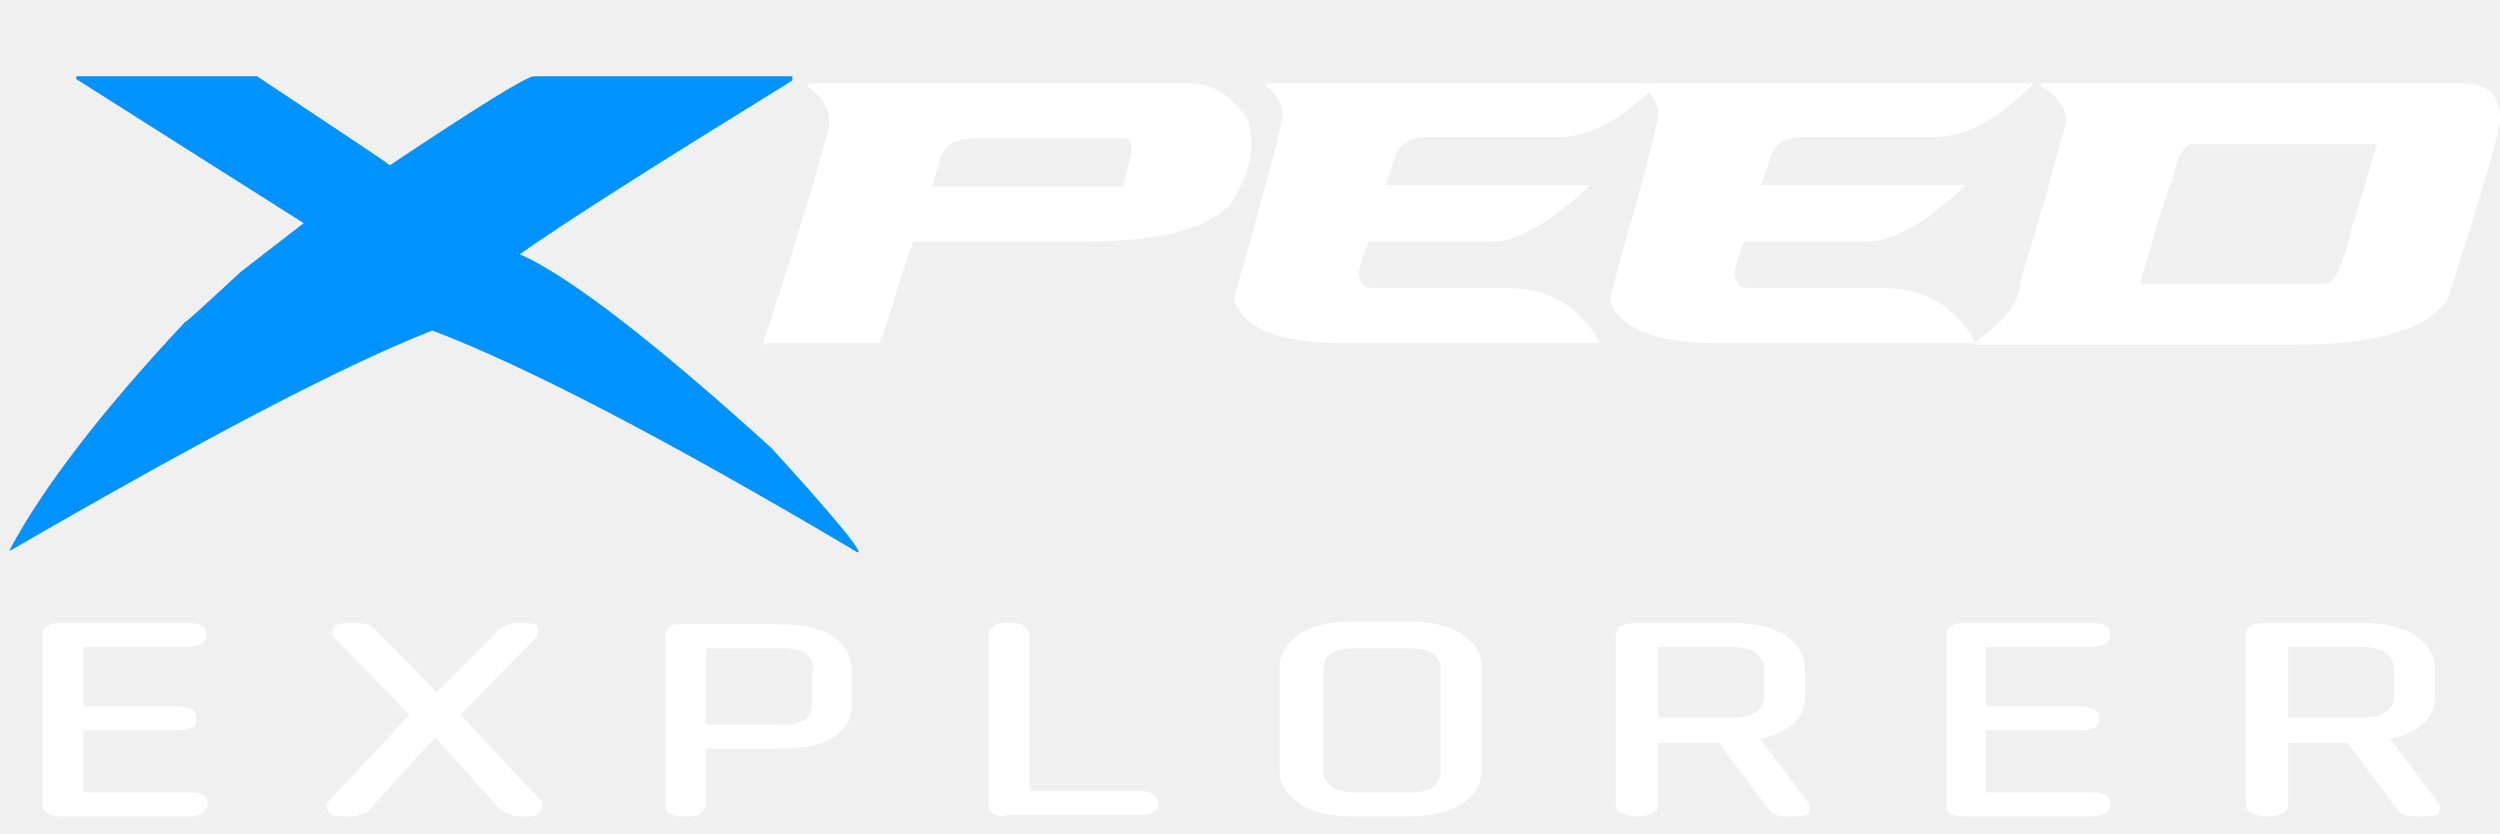
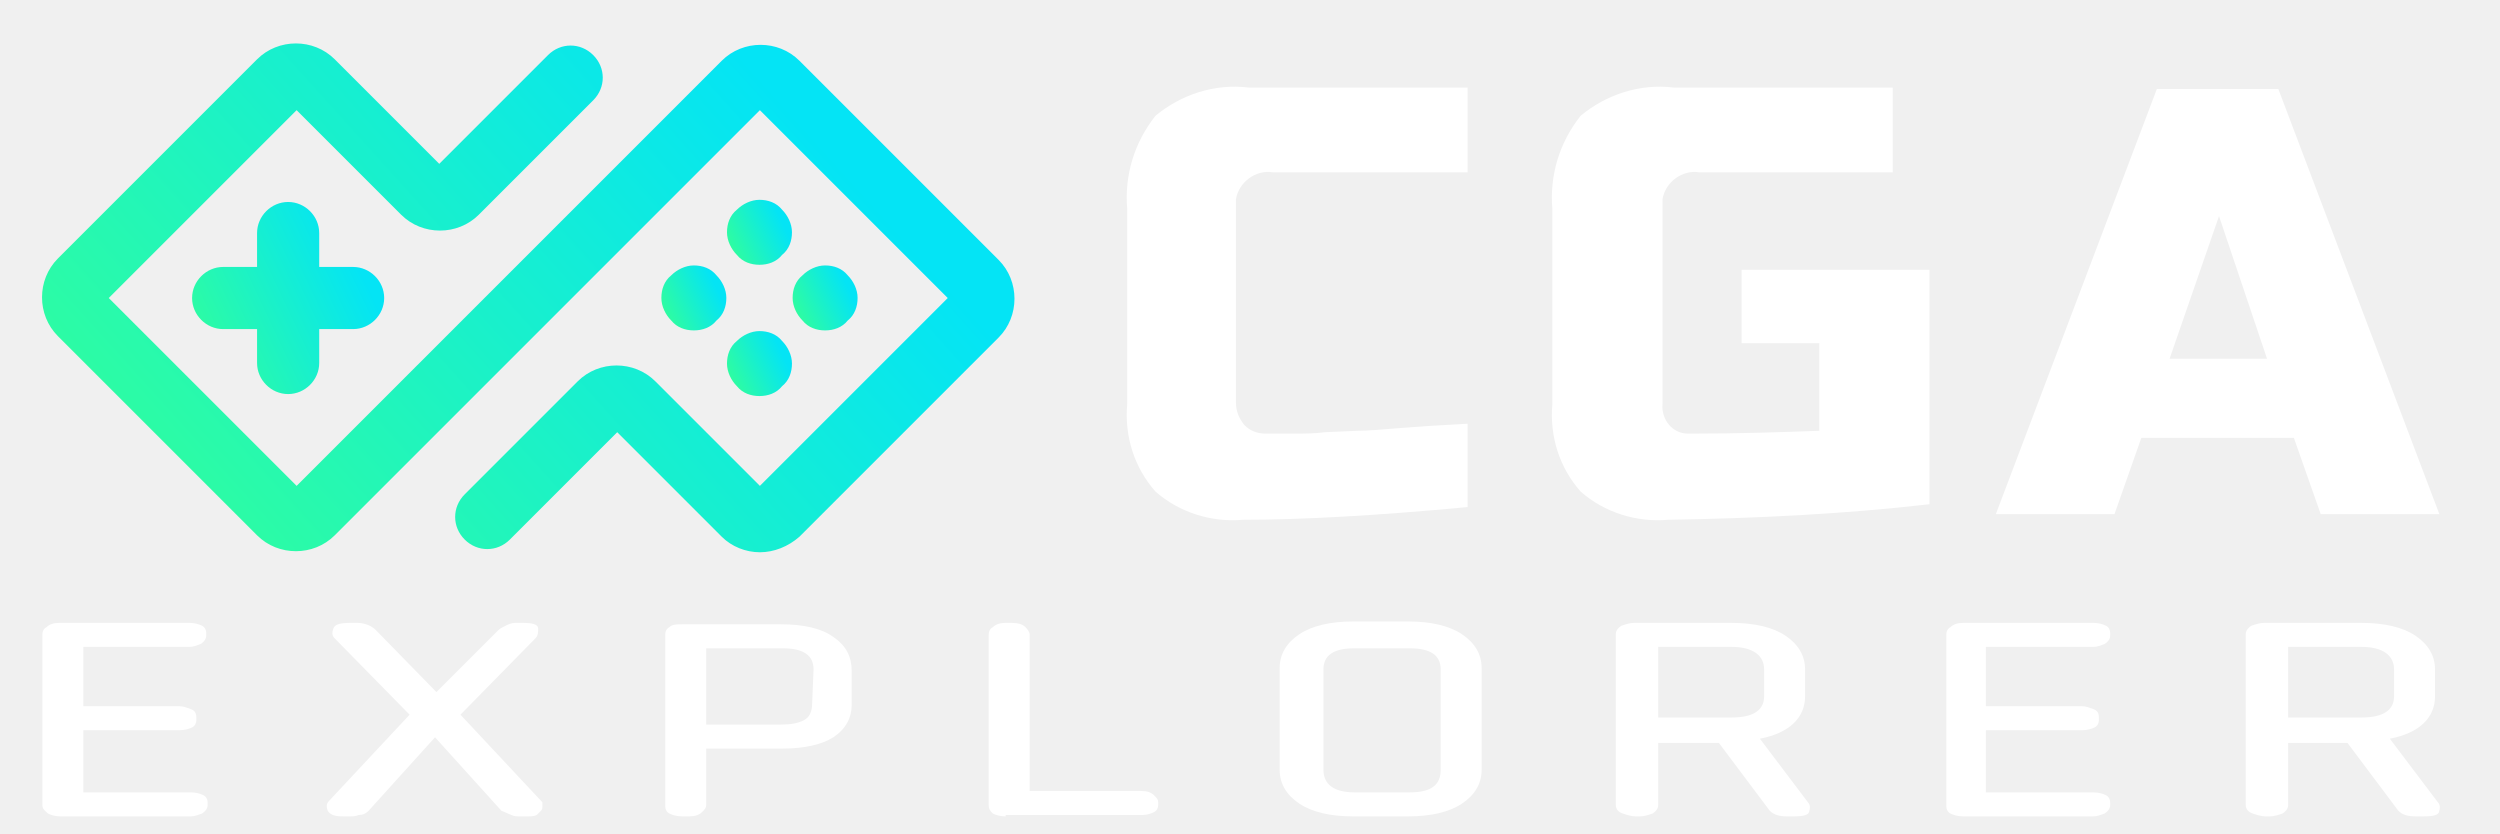
- <svg xmlns="http://www.w3.org/2000/svg" version="1.1" id="레이어_1" x="0px" y="0px" viewBox="0 0 177 59" style="enable-background:new 0 0 177 59;" xml:space="preserve">
+ <svg xmlns="http://www.w3.org/2000/svg" version="1.1" id="CONTAINER" x="0px" y="0px" viewBox="0 0 177 59" style="enable-background:new 0 0 177 59;" xml:space="preserve">
  <style type="text/css">
	.st0{enable-background:new    ;}
	.st1{fill:#FFFFFF;}
- 	.st2{fill:#0092FF;}
+ 	.st2{fill:url(#SVGID_1_);}
+ 	.st3{fill:url(#SVGID_2_);}
+ 	.st4{fill:url(#SVGID_3_);}
+ 	.st5{fill:url(#SVGID_4_);}
+ 	.st6{fill:url(#SVGID_5_);}
+ 	.st7{fill:url(#SVGID_6_);}
</style>
-   <g id="Page-1">
-     <g id="NanoCrawler" transform="translate(-167, -285)">
-       <g id="Vert-Logo" transform="translate(166, 276)">
-         <g class="st0">
-           <path class="st1" d="M5.3,66.8c-0.4,0-0.7-0.1-0.9-0.2C4.2,66.4,4,66.3,4,66V53.9c0-0.2,0.1-0.4,0.3-0.5      c0.2-0.2,0.5-0.3,0.9-0.3h9.2c0.4,0,0.7,0.1,0.9,0.2c0.2,0.1,0.3,0.3,0.3,0.5v0.2c0,0.2-0.1,0.4-0.4,0.6      c-0.3,0.1-0.5,0.2-0.8,0.2H6.9V59h6.8c0.3,0,0.5,0.1,0.8,0.2c0.3,0.1,0.4,0.3,0.4,0.6V60c0,0.2-0.1,0.4-0.3,0.5      c-0.2,0.1-0.5,0.2-0.9,0.2H6.9v4.4h7.6c0.4,0,0.7,0.1,0.9,0.2c0.2,0.1,0.3,0.3,0.3,0.5V66c0,0.2-0.1,0.4-0.4,0.6      c-0.3,0.1-0.5,0.2-0.8,0.2H5.3z" />
-           <path class="st1" d="M37.8,66.8c-0.2,0-0.4,0-0.6-0.1c-0.2-0.1-0.5-0.2-0.7-0.3l-4.7-5.2l-4.7,5.2c-0.2,0.2-0.4,0.3-0.7,0.3      c-0.2,0.1-0.5,0.1-0.6,0.1h-0.5c-0.6,0-0.9-0.1-1.1-0.4c-0.1-0.3-0.1-0.5,0.1-0.7l5.7-6.1l-5.3-5.4c-0.2-0.2-0.2-0.4-0.1-0.7      s0.5-0.4,1.2-0.4h0.5c0.5,0,1,0.2,1.3,0.5l4.3,4.4l4.4-4.4c0.1-0.1,0.3-0.2,0.5-0.3c0.2-0.1,0.4-0.2,0.7-0.2h0.5      c0.7,0,1.1,0.1,1.1,0.4c0,0.3,0,0.5-0.2,0.7l-5.3,5.4l5.8,6.2c0,0.1,0,0.2,0,0.3c0,0.1,0,0.2-0.1,0.3c-0.1,0.1-0.2,0.2-0.3,0.3      c-0.2,0.1-0.4,0.1-0.7,0.1H37.8z" />
-           <path class="st1" d="M51,62V66c0,0.2-0.1,0.3-0.3,0.5c-0.2,0.2-0.5,0.3-0.9,0.3h-0.5c-0.4,0-0.7-0.1-0.9-0.2      c-0.2-0.1-0.3-0.3-0.3-0.5V53.9c0-0.2,0.1-0.4,0.3-0.5c0.2-0.2,0.5-0.2,0.9-0.2h7c1.6,0,2.9,0.3,3.7,0.9      c0.9,0.6,1.3,1.4,1.3,2.4v2.4c0,0.9-0.4,1.7-1.3,2.3C59.2,61.7,58,62,56.4,62H51z M58.6,56.4c0-1-0.7-1.5-2.2-1.5H51v5.4h5.3      c0.7,0,1.2-0.1,1.6-0.3c0.4-0.2,0.6-0.6,0.6-1.2V56.4z" />
-           <path class="st1" d="M72.2,66.8c-0.4,0-0.7-0.1-0.9-0.2C71.1,66.4,71,66.3,71,66V53.9c0-0.2,0.1-0.4,0.3-0.5      c0.2-0.2,0.5-0.3,0.9-0.3h0.4c0.5,0,0.8,0.1,1,0.3c0.2,0.2,0.3,0.4,0.3,0.5V65h7.9c0.4,0,0.7,0.1,0.9,0.3      c0.2,0.2,0.3,0.3,0.3,0.5V66c0,0.2-0.1,0.4-0.3,0.5c-0.2,0.1-0.5,0.2-0.8,0.2H72.2z" />
-           <path class="st1" d="M96.8,66.8c-1.6,0-2.9-0.3-3.8-0.9c-0.9-0.6-1.4-1.4-1.4-2.4v-7.2c0-1,0.5-1.8,1.4-2.4      c0.9-0.6,2.2-0.9,3.8-0.9h3.9c1.6,0,2.9,0.3,3.8,0.9c0.9,0.6,1.4,1.4,1.4,2.4v7.2c0,1-0.5,1.8-1.4,2.4c-0.9,0.6-2.2,0.9-3.8,0.9      H96.8z M103,56.4c0-1-0.7-1.5-2.2-1.5h-3.9c-1.5,0-2.2,0.5-2.2,1.5v7.1c0,1,0.7,1.6,2.2,1.6h3.9c1.5,0,2.2-0.5,2.2-1.6V56.4z" />
-           <path class="st1" d="M127.5,66.8c-0.5,0-0.9-0.1-1.2-0.4l-3.6-4.8h-4.3V66c0,0.2-0.1,0.4-0.4,0.6c-0.3,0.1-0.6,0.2-0.9,0.2h-0.3      c-0.3,0-0.6-0.1-0.9-0.2c-0.3-0.1-0.5-0.3-0.5-0.6V53.9c0-0.2,0.1-0.4,0.4-0.6c0.3-0.1,0.6-0.2,0.9-0.2h6.9      c1.6,0,2.9,0.3,3.8,0.9c0.9,0.6,1.4,1.4,1.4,2.4v1.9c0,1.5-1.1,2.6-3.2,3l3.4,4.5c0.1,0.1,0.2,0.3,0.1,0.6      c0,0.3-0.4,0.4-1.1,0.4H127.5z M125.9,56.4c0-1-0.8-1.6-2.3-1.6h-5.2v5h5.2c1.5,0,2.3-0.5,2.3-1.5V56.4z" />
-           <path class="st1" d="M140,66.8c-0.4,0-0.7-0.1-0.9-0.2c-0.2-0.1-0.3-0.3-0.3-0.5V53.9c0-0.2,0.1-0.4,0.3-0.5      c0.2-0.2,0.5-0.3,0.9-0.3h9.2c0.4,0,0.7,0.1,0.9,0.2c0.2,0.1,0.3,0.3,0.3,0.5v0.2c0,0.2-0.1,0.4-0.4,0.6      c-0.3,0.1-0.5,0.2-0.8,0.2h-7.6V59h6.8c0.3,0,0.5,0.1,0.8,0.2c0.3,0.1,0.4,0.3,0.4,0.6V60c0,0.2-0.1,0.4-0.3,0.5      c-0.2,0.1-0.5,0.2-0.9,0.2h-6.8v4.4h7.6c0.4,0,0.7,0.1,0.9,0.2c0.2,0.1,0.3,0.3,0.3,0.5V66c0,0.2-0.1,0.4-0.4,0.6      c-0.3,0.1-0.5,0.2-0.8,0.2H140z" />
-           <path class="st1" d="M172,66.8c-0.5,0-0.9-0.1-1.2-0.4l-3.6-4.8H163V66c0,0.2-0.1,0.4-0.4,0.6c-0.3,0.1-0.6,0.2-0.9,0.2h-0.3      c-0.3,0-0.6-0.1-0.9-0.2c-0.3-0.1-0.5-0.3-0.5-0.6V53.9c0-0.2,0.1-0.4,0.4-0.6c0.3-0.1,0.6-0.2,0.9-0.2h6.9      c1.6,0,2.9,0.3,3.8,0.9c0.9,0.6,1.4,1.4,1.4,2.4v1.9c0,1.5-1.1,2.6-3.2,3l3.4,4.5c0.1,0.1,0.2,0.3,0.1,0.6      c0,0.3-0.4,0.4-1.1,0.4H172z M170.5,56.4c0-1-0.8-1.6-2.3-1.6H163v5h5.2c1.5,0,2.3-0.5,2.3-1.5V56.4z" />
+   <g id="Vert-Logo" transform="translate(166, 276)">
+     <g class="st0">
+       <path class="st1" d="M-161.7-218.2c-0.4,0-0.7-0.1-0.9-0.2c-0.2-0.2-0.4-0.3-0.4-0.6v-12.1c0-0.2,0.1-0.4,0.3-0.5    c0.2-0.2,0.5-0.3,0.9-0.3h9.2c0.4,0,0.7,0.1,0.9,0.2c0.2,0.1,0.3,0.3,0.3,0.5v0.2c0,0.2-0.1,0.4-0.4,0.6c-0.3,0.1-0.5,0.2-0.8,0.2    h-7.5v4.2h6.8c0.3,0,0.5,0.1,0.8,0.2c0.3,0.1,0.4,0.3,0.4,0.6v0.2c0,0.2-0.1,0.4-0.3,0.5c-0.2,0.1-0.5,0.2-0.9,0.2h-6.8v4.4h7.6    c0.4,0,0.7,0.1,0.9,0.2c0.2,0.1,0.3,0.3,0.3,0.5v0.2c0,0.2-0.1,0.4-0.4,0.6c-0.3,0.1-0.5,0.2-0.8,0.2    C-152.5-218.2-161.7-218.2-161.7-218.2z" />
+       <path class="st1" d="M-129.2-218.2c-0.2,0-0.4,0-0.6-0.1c-0.2-0.1-0.5-0.2-0.7-0.3l-4.7-5.2l-4.7,5.2c-0.2,0.2-0.4,0.3-0.7,0.3    c-0.2,0.1-0.5,0.1-0.6,0.1h-0.5c-0.6,0-0.9-0.1-1.1-0.4c-0.1-0.3-0.1-0.5,0.1-0.7l5.7-6.1l-5.3-5.4c-0.2-0.2-0.2-0.4-0.1-0.7    c0.1-0.3,0.5-0.4,1.2-0.4h0.5c0.5,0,1,0.2,1.3,0.5l4.3,4.4l4.4-4.4c0.1-0.1,0.3-0.2,0.5-0.3s0.4-0.2,0.7-0.2h0.5    c0.7,0,1.1,0.1,1.1,0.4s0,0.5-0.2,0.7l-5.3,5.4l5.8,6.2c0,0.1,0,0.2,0,0.3s0,0.2-0.1,0.3c-0.1,0.1-0.2,0.2-0.3,0.3    c-0.2,0.1-0.4,0.1-0.7,0.1C-128.7-218.2-129.2-218.2-129.2-218.2z" />
+       <path class="st1" d="M-116-223v4c0,0.2-0.1,0.3-0.3,0.5c-0.2,0.2-0.5,0.3-0.9,0.3h-0.5c-0.4,0-0.7-0.1-0.9-0.2    c-0.2-0.1-0.3-0.3-0.3-0.5v-12.2c0-0.2,0.1-0.4,0.3-0.5c0.2-0.2,0.5-0.2,0.9-0.2h7c1.6,0,2.9,0.3,3.7,0.9c0.9,0.6,1.3,1.4,1.3,2.4    v2.4c0,0.9-0.4,1.7-1.3,2.3c-0.8,0.5-2,0.8-3.6,0.8H-116z M-108.4-228.6c0-1-0.7-1.5-2.2-1.5h-5.4v5.4h5.3c0.7,0,1.2-0.1,1.6-0.3    c0.4-0.2,0.6-0.6,0.6-1.2L-108.4-228.6L-108.4-228.6z" />
+       <path class="st1" d="M-94.8-218.2c-0.4,0-0.7-0.1-0.9-0.2c-0.2-0.2-0.3-0.3-0.3-0.6v-12.1c0-0.2,0.1-0.4,0.3-0.5    c0.2-0.2,0.5-0.3,0.9-0.3h0.4c0.5,0,0.8,0.1,1,0.3c0.2,0.2,0.3,0.4,0.3,0.5v11.1h7.9c0.4,0,0.7,0.1,0.9,0.3    c0.2,0.2,0.3,0.3,0.3,0.5v0.2c0,0.2-0.1,0.4-0.3,0.5c-0.2,0.1-0.5,0.2-0.8,0.2h-9.7V-218.2z" />
+       <path class="st1" d="M-70.2-218.2c-1.6,0-2.9-0.3-3.8-0.9c-0.9-0.6-1.4-1.4-1.4-2.4v-7.2c0-1,0.5-1.8,1.4-2.4    c0.9-0.6,2.2-0.9,3.8-0.9h3.9c1.6,0,2.9,0.3,3.8,0.9s1.4,1.4,1.4,2.4v7.2c0,1-0.5,1.8-1.4,2.4c-0.9,0.6-2.2,0.9-3.8,0.9H-70.2z     M-64-228.6c0-1-0.7-1.5-2.2-1.5h-3.9c-1.5,0-2.2,0.5-2.2,1.5v7.1c0,1,0.7,1.6,2.2,1.6h3.9c1.5,0,2.2-0.5,2.2-1.6V-228.6z" />
+       <path class="st1" d="M-39.5-218.2c-0.5,0-0.9-0.1-1.2-0.4l-3.6-4.8h-4.3v4.4c0,0.2-0.1,0.4-0.4,0.6c-0.3,0.1-0.6,0.2-0.9,0.2h-0.3    c-0.3,0-0.6-0.1-0.9-0.2c-0.3-0.1-0.5-0.3-0.5-0.6v-12.1c0-0.2,0.1-0.4,0.4-0.6c0.3-0.1,0.6-0.2,0.9-0.2h6.9    c1.6,0,2.9,0.3,3.8,0.9s1.4,1.4,1.4,2.4v1.9c0,1.5-1.1,2.6-3.2,3l3.4,4.5c0.1,0.1,0.2,0.3,0.1,0.6c0,0.3-0.4,0.4-1.1,0.4H-39.5z     M-41.1-228.6c0-1-0.8-1.6-2.3-1.6h-5.2v5h5.2c1.5,0,2.3-0.5,2.3-1.5V-228.6z" />
+       <path class="st1" d="M-27-218.2c-0.4,0-0.7-0.1-0.9-0.2s-0.3-0.3-0.3-0.5v-12.2c0-0.2,0.1-0.4,0.3-0.5c0.2-0.2,0.5-0.3,0.9-0.3    h9.2c0.4,0,0.7,0.1,0.9,0.2c0.2,0.1,0.3,0.3,0.3,0.5v0.2c0,0.2-0.1,0.4-0.4,0.6c-0.3,0.1-0.5,0.2-0.8,0.2h-7.6v4.2h6.8    c0.3,0,0.5,0.1,0.8,0.2c0.3,0.1,0.4,0.3,0.4,0.6v0.2c0,0.2-0.1,0.4-0.3,0.5s-0.5,0.2-0.9,0.2h-6.8v4.4h7.6c0.4,0,0.7,0.1,0.9,0.2    c0.2,0.1,0.3,0.3,0.3,0.5v0.2c0,0.2-0.1,0.4-0.4,0.6c-0.3,0.1-0.5,0.2-0.8,0.2C-17.8-218.2-27-218.2-27-218.2z" />
+       <path class="st1" d="M5-218.2c-0.5,0-0.9-0.1-1.2-0.4l-3.6-4.8H-4v4.4c0,0.2-0.1,0.4-0.4,0.6c-0.3,0.1-0.6,0.2-0.9,0.2h-0.3    c-0.3,0-0.6-0.1-0.9-0.2c-0.3-0.1-0.5-0.3-0.5-0.6v-12.1c0-0.2,0.1-0.4,0.4-0.6c0.3-0.1,0.6-0.2,0.9-0.2h6.9    c1.6,0,2.9,0.3,3.8,0.9c0.9,0.6,1.4,1.4,1.4,2.4v1.9c0,1.5-1.1,2.6-3.2,3l3.4,4.5c0.1,0.1,0.2,0.3,0.1,0.6c0,0.3-0.4,0.4-1.1,0.4    H5z M3.5-228.6c0-1-0.8-1.6-2.3-1.6H-4v5h5.2c1.5,0,2.3-0.5,2.3-1.5V-228.6z" />
+     </g>
+     <g transform="translate(-125.231 -18)">
+       <g transform="translate(175.537 20)">
+         <g transform="translate(0 0)">
+           <path class="st1" d="M-112.4-242.1c-6.4,0.6-11.7,0.9-15.9,0.9c-2.2,0.2-4.5-0.5-6.2-2c-1.5-1.7-2.2-3.9-2-6.2v-13.8      c-0.2-2.4,0.5-4.7,2-6.6c1.8-1.5,4.2-2.3,6.6-2h15.5v6h-13.8c-1.2-0.2-2.4,0.7-2.6,1.9c0,0.2,0,0.4,0,0.6v13.8      c0,0.6,0.2,1.1,0.6,1.6c0.4,0.4,0.9,0.6,1.5,0.6c0.6,0,1.3,0,2,0c0.7,0,1.5,0,2.2-0.1l2.3-0.1c0.8,0,1.8-0.1,3.1-0.2      c1.2-0.1,2.8-0.2,4.7-0.3L-112.4-242.1z" />
+           <path class="st1" d="M-79.7-242.3c-6.1,0.7-12.3,1-18.5,1.1c-2.2,0.2-4.5-0.5-6.2-2c-1.5-1.7-2.2-3.9-2-6.2v-13.8      c-0.2-2.4,0.5-4.7,2-6.6c1.8-1.5,4.2-2.3,6.6-2h15.5v6H-96c-1.2-0.2-2.4,0.7-2.6,1.9c0,0.2,0,0.4,0,0.7v13.8      c-0.1,1.1,0.7,2.1,1.8,2.1c0.1,0,0.2,0,0.3,0c3.3,0,6.3-0.1,9-0.2v-6.2H-93v-5.2h13.3L-79.7-242.3z" />
+           <path class="st1" d="M-66.6-241.6H-75l11.4-30.1h8.6l11.4,30.1H-52l-1.9-5.4h-10.8L-66.6-241.6z M-62.7-252.6h6.9l-3.4-10.1      L-62.7-252.6z" />
        </g>
-         <g>
-           <g>
-             <path class="st2" d="M6.4,14.4h12.8c5.7,3.8,8.9,5.9,9.4,6.3c6.3-4.2,9.7-6.3,10.2-6.3h18.3v0.3c-9.4,5.8-15.9,9.9-19.3,12.3       c3.4,1.5,9.3,6,17.8,13.7c4.1,4.5,6.2,7,6.2,7.4h-0.1c-13.5-8-23.5-13.2-30.1-15.7C25,35,15,40.3,1.7,48v-0.1       c2.3-4.3,6.4-9.7,12.4-16.1c0.1,0,1.4-1.2,4-3.6l4.4-3.4L6.4,14.6V14.4z" />
-           </g>
-           <g>
-             <path class="st1" d="M58.3,14.9h26.9c1.7,0,3.1,0.9,4.2,2.7c0.1,0.6,0.2,1.1,0.2,1.5c0,1.4-0.5,2.9-1.6,4.5       c-1.8,1.7-5.2,2.5-10.1,2.5H65.7c-0.1,0-0.7,1.8-1.8,5.4c-0.3,1.1-0.6,1.7-0.7,1.8h-8L55,33.4c1.8-5.5,3.4-10.6,4.7-15.4v-0.6       c0-0.7-0.5-1.5-1.5-2.3V14.9z M67,22.2h13.5c0.4-1.4,0.6-2.2,0.6-2.4v-0.3c0-0.5-0.2-0.7-0.6-0.7H69.9c-1.3,0-2.1,0.5-2.4,1.6       L67,22.2z" />
-             <path class="st1" d="M90.6,14.9h27.7V15c-2.5,2.5-4.8,3.7-7,3.7h-9.2c-1.3,0-2.1,0.5-2.4,1.6l-0.6,1.8h14.4v0.1       c-2.8,2.6-5.1,3.9-6.8,3.9h-8.8c-0.5,1.2-0.7,2-0.7,2.3v0.1c0.1,0.6,0.4,0.9,1,0.9h9.6c2.8,0,4.9,1.2,6.4,3.7v0.2H96.1       c-4.2,0-6.7-0.9-7.6-2.7L88.4,30c2.2-7.7,3.3-11.9,3.4-12.8c0-0.9-0.4-1.6-1.2-2.1V14.9z" />
-             <path class="st1" d="M117.2,14.9h27.7V15c-2.5,2.5-4.8,3.7-7,3.7h-9.2c-1.3,0-2.1,0.5-2.4,1.6l-0.6,1.8h14.4v0.1       c-2.8,2.6-5.1,3.9-6.8,3.9h-8.8c-0.5,1.2-0.7,2-0.7,2.3v0.1c0.1,0.6,0.4,0.9,1,0.9h9.6c2.8,0,4.9,1.2,6.4,3.7v0.2h-18.1       c-4.2,0-6.7-0.9-7.6-2.7L115,30c2.2-7.7,3.3-11.9,3.4-12.8c0-0.9-0.4-1.6-1.2-2.1V14.9z" />
-             <path class="st1" d="M145.6,14.9h29.7c1.8,0,2.7,0.8,2.7,2.5v0.1c0,0.7-1.2,4.9-3.7,12.7c-1.5,2.1-5,3.2-10.6,3.2h-23v-0.1       c2.3-1.5,3.4-3.1,3.4-4.6c0.9-2.9,2-6.6,3.2-11.1c0-0.9-0.6-1.8-1.8-2.5V14.9z M152.5,29.1h13.1c0.7,0,1.3-1.3,1.9-4       c0.1-0.2,0.7-2.2,1.8-5.9h-13c-0.7,0-1.2,0.9-1.5,2.7C154.6,21.9,153.9,24.3,152.5,29.1z" />
-           </g>
+       </g>
+       <g transform="translate(125.231 18)">
+         <g transform="translate(0)">
+           <linearGradient id="SVGID_1_" gradientUnits="userSpaceOnUse" x1="-745.406" y1="122.306" x2="-746.732" y2="121.68" gradientTransform="matrix(44.9858 0 0 -23.5098 33429.195 2614.343)">
+             <stop offset="0" style="stop-color:#04E4F5" />
+             <stop offset="1" style="stop-color:#30FE9D" />
+           </linearGradient>
+           <path class="st2" d="M-112.2-236.9c-1,0-2-0.4-2.7-1.1l-7.4-7.4l-7.6,7.6c-0.9,0.9-2.3,0.9-3.2,0c0,0,0,0,0,0      c-0.9-0.9-0.9-2.3,0-3.2c0,0,0,0,0,0l8-8c1.5-1.5,4-1.5,5.5,0l7.4,7.4l13.3-13.3l-13.3-13.3l-30.1,30.1c-1.5,1.5-4,1.5-5.5,0      l-14.1-14.1c-1.5-1.5-1.5-4,0-5.5l14.1-14.1c1.5-1.5,4-1.5,5.5,0l7.4,7.4l7.7-7.7c0.9-0.9,2.3-0.9,3.2,0c0,0,0,0,0,0      c0.9,0.9,0.9,2.3,0,3.2c0,0,0,0,0,0l-8.1,8.1c-1.5,1.5-4,1.5-5.5,0l-7.4-7.4l-13.3,13.3l13.3,13.3l30.1-30.1      c1.5-1.5,4-1.5,5.5,0l14.1,14.1c1.5,1.5,1.5,4,0,5.5l-14.1,14.1C-110.2-237.3-111.2-236.9-112.2-236.9z" />
        </g>
+         <g transform="translate(34.818 10.293)">
+           <linearGradient id="SVGID_2_" gradientUnits="userSpaceOnUse" x1="-582.823" y1="3.017" x2="-584.15" y2="2.39" gradientTransform="matrix(2.921 0 0 -2.92 1561.68 -257.0928)">
+             <stop offset="0" style="stop-color:#04E4F5" />
+             <stop offset="1" style="stop-color:#30FE9D" />
+           </linearGradient>
+           <path class="st3" d="M-142.4-262.9c-0.6,0-1.2-0.2-1.6-0.7c-0.4-0.4-0.7-1-0.7-1.6c0-0.6,0.2-1.2,0.7-1.6c0.4-0.4,1-0.7,1.6-0.7      c0.6,0,1.2,0.2,1.6,0.7c0.4,0.4,0.7,1,0.7,1.6c0,0.6-0.2,1.2-0.7,1.6C-141.2-263.1-141.8-262.9-142.4-262.9z" />
+         </g>
+         <g transform="translate(28.725 10.293)">
+           <linearGradient id="SVGID_3_" gradientUnits="userSpaceOnUse" x1="-577.756" y1="3.017" x2="-579.082" y2="2.39" gradientTransform="matrix(2.92 0 0 -2.92 1543.068 -257.0928)">
+             <stop offset="0" style="stop-color:#04E4F5" />
+             <stop offset="1" style="stop-color:#30FE9D" />
+           </linearGradient>
+           <path class="st4" d="M-145.6-262.9c-0.6,0-1.2-0.2-1.6-0.7c-0.4-0.4-0.7-1-0.7-1.6c0-0.6,0.2-1.2,0.7-1.6c0.4-0.4,1-0.7,1.6-0.7      c0.6,0,1.2,0.2,1.6,0.7c0.4,0.4,0.7,1,0.7,1.6c0,0.6-0.2,1.2-0.7,1.6C-144.4-263.1-145-262.9-145.6-262.9z" />
+         </g>
+         <g transform="translate(31.771 7.247)">
+           <linearGradient id="SVGID_4_" gradientUnits="userSpaceOnUse" x1="-580.253" y1="6.612" x2="-581.579" y2="5.986" gradientTransform="matrix(2.92 0 0 -2.92 1551.958 -248.2025)">
+             <stop offset="0" style="stop-color:#04E4F5" />
+             <stop offset="1" style="stop-color:#30FE9D" />
+           </linearGradient>
+           <path class="st5" d="M-144-264.5c-0.6,0-1.2-0.2-1.6-0.7c-0.4-0.4-0.7-1-0.7-1.6c0-0.6,0.2-1.2,0.7-1.6c0.4-0.4,1-0.7,1.6-0.7      c0.6,0,1.2,0.2,1.6,0.7c0.4,0.4,0.7,1,0.7,1.6c0,0.6-0.2,1.2-0.7,1.6C-142.8-264.7-143.4-264.5-144-264.5z" />
+         </g>
+         <g transform="translate(31.771 13.341)">
+           <linearGradient id="SVGID_5_" gradientUnits="userSpaceOnUse" x1="-580.253" y1="-0.583" x2="-581.579" y2="-1.209" gradientTransform="matrix(2.92 0 0 -2.92 1551.958 -265.9949)">
+             <stop offset="0" style="stop-color:#04E4F5" />
+             <stop offset="1" style="stop-color:#30FE9D" />
+           </linearGradient>
+           <path class="st6" d="M-144-261.3c-0.6,0-1.2-0.2-1.6-0.7c-0.4-0.4-0.7-1-0.7-1.6c0-0.6,0.2-1.2,0.7-1.6c0.4-0.4,1-0.7,1.6-0.7      c0.6,0,1.2,0.2,1.6,0.7c0.4,0.4,0.7,1,0.7,1.6c0,0.6-0.2,1.2-0.7,1.6C-142.8-261.5-143.4-261.3-144-261.3z" />
+         </g>
+         <linearGradient id="SVGID_6_" gradientUnits="userSpaceOnUse" x1="-692.03" y1="97.439" x2="-693.357" y2="96.813" gradientTransform="matrix(9.012 0 0 -9.012 6095.945 620.8979)">
+           <stop offset="0" style="stop-color:#04E4F5" />
+           <stop offset="1" style="stop-color:#30FE9D" />
+         </linearGradient>
+         <path class="st7" d="M-141-257.1h-2.4v-2.4c0-1.2-1-2.2-2.2-2.2c-1.2,0-2.2,1-2.2,2.2v2.4h-2.4c-1.2,0-2.2,1-2.2,2.2     s1,2.2,2.2,2.2h2.4v2.4c0,1.2,1,2.2,2.2,2.2c1.2,0,2.2-1,2.2-2.2v-2.4h2.4c1.2,0,2.2-1,2.2-2.2S-139.8-257.1-141-257.1z" />
      </g>
    </g>
  </g>
</svg>
